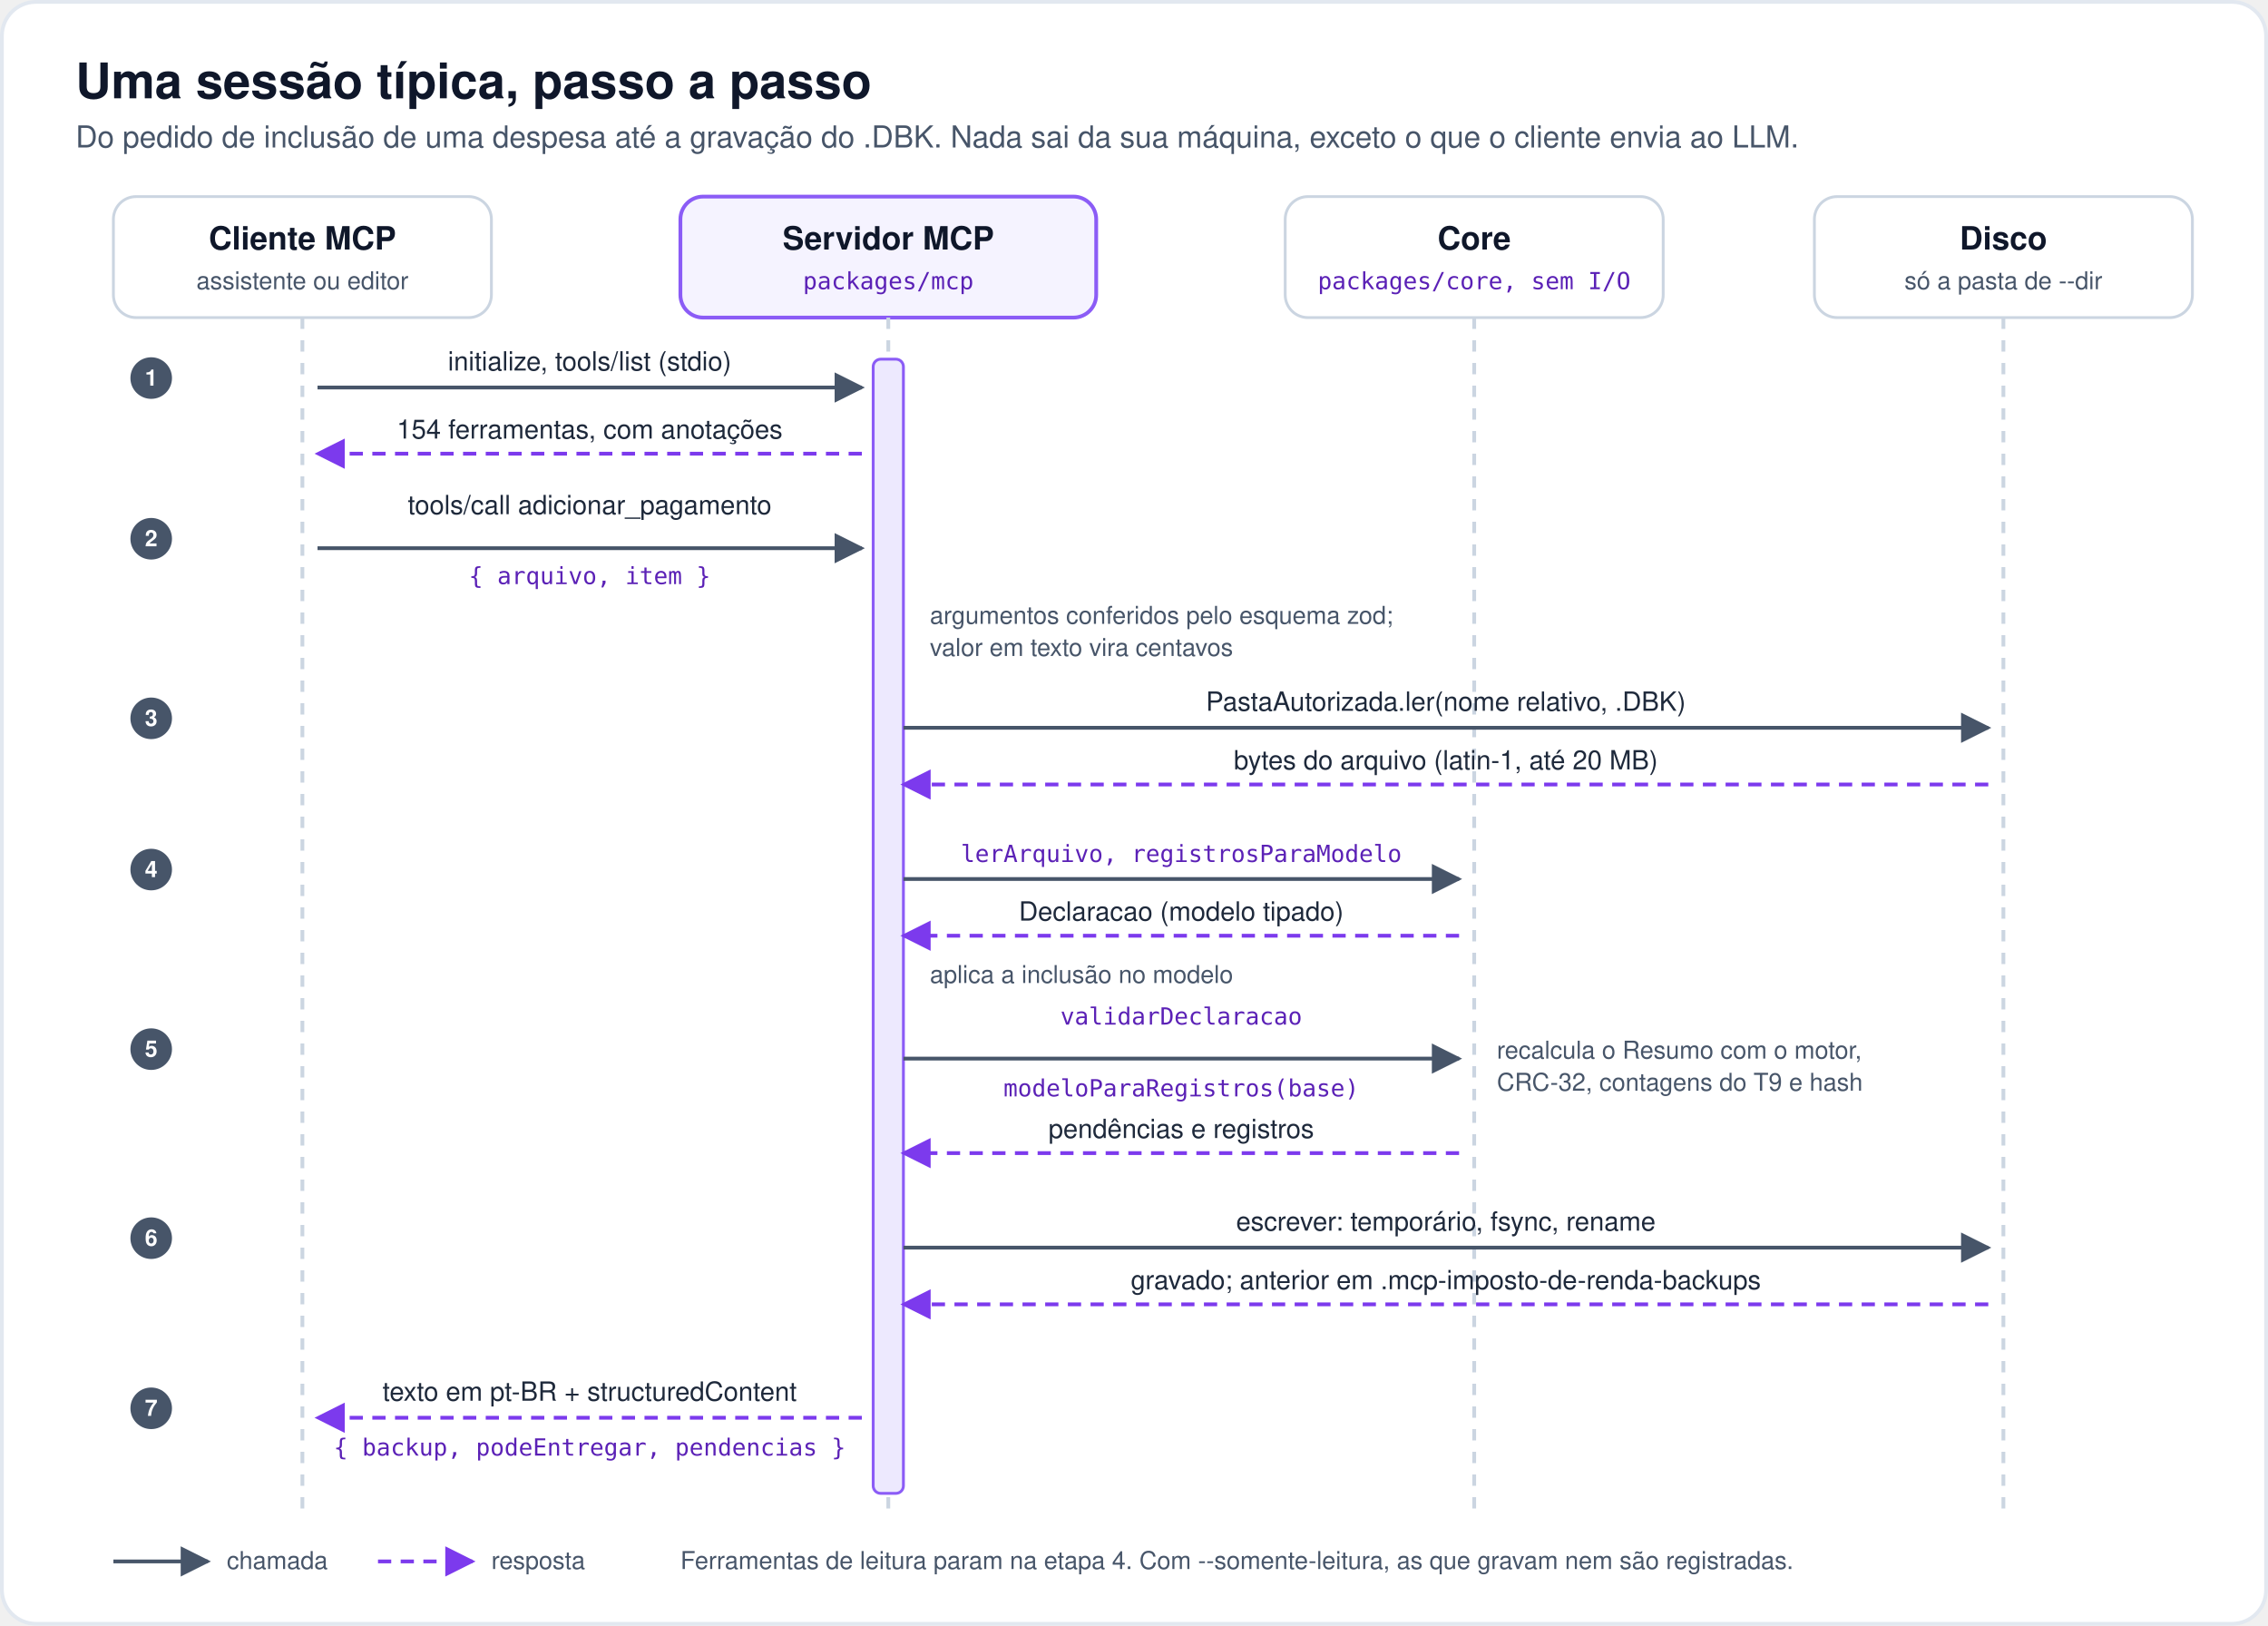
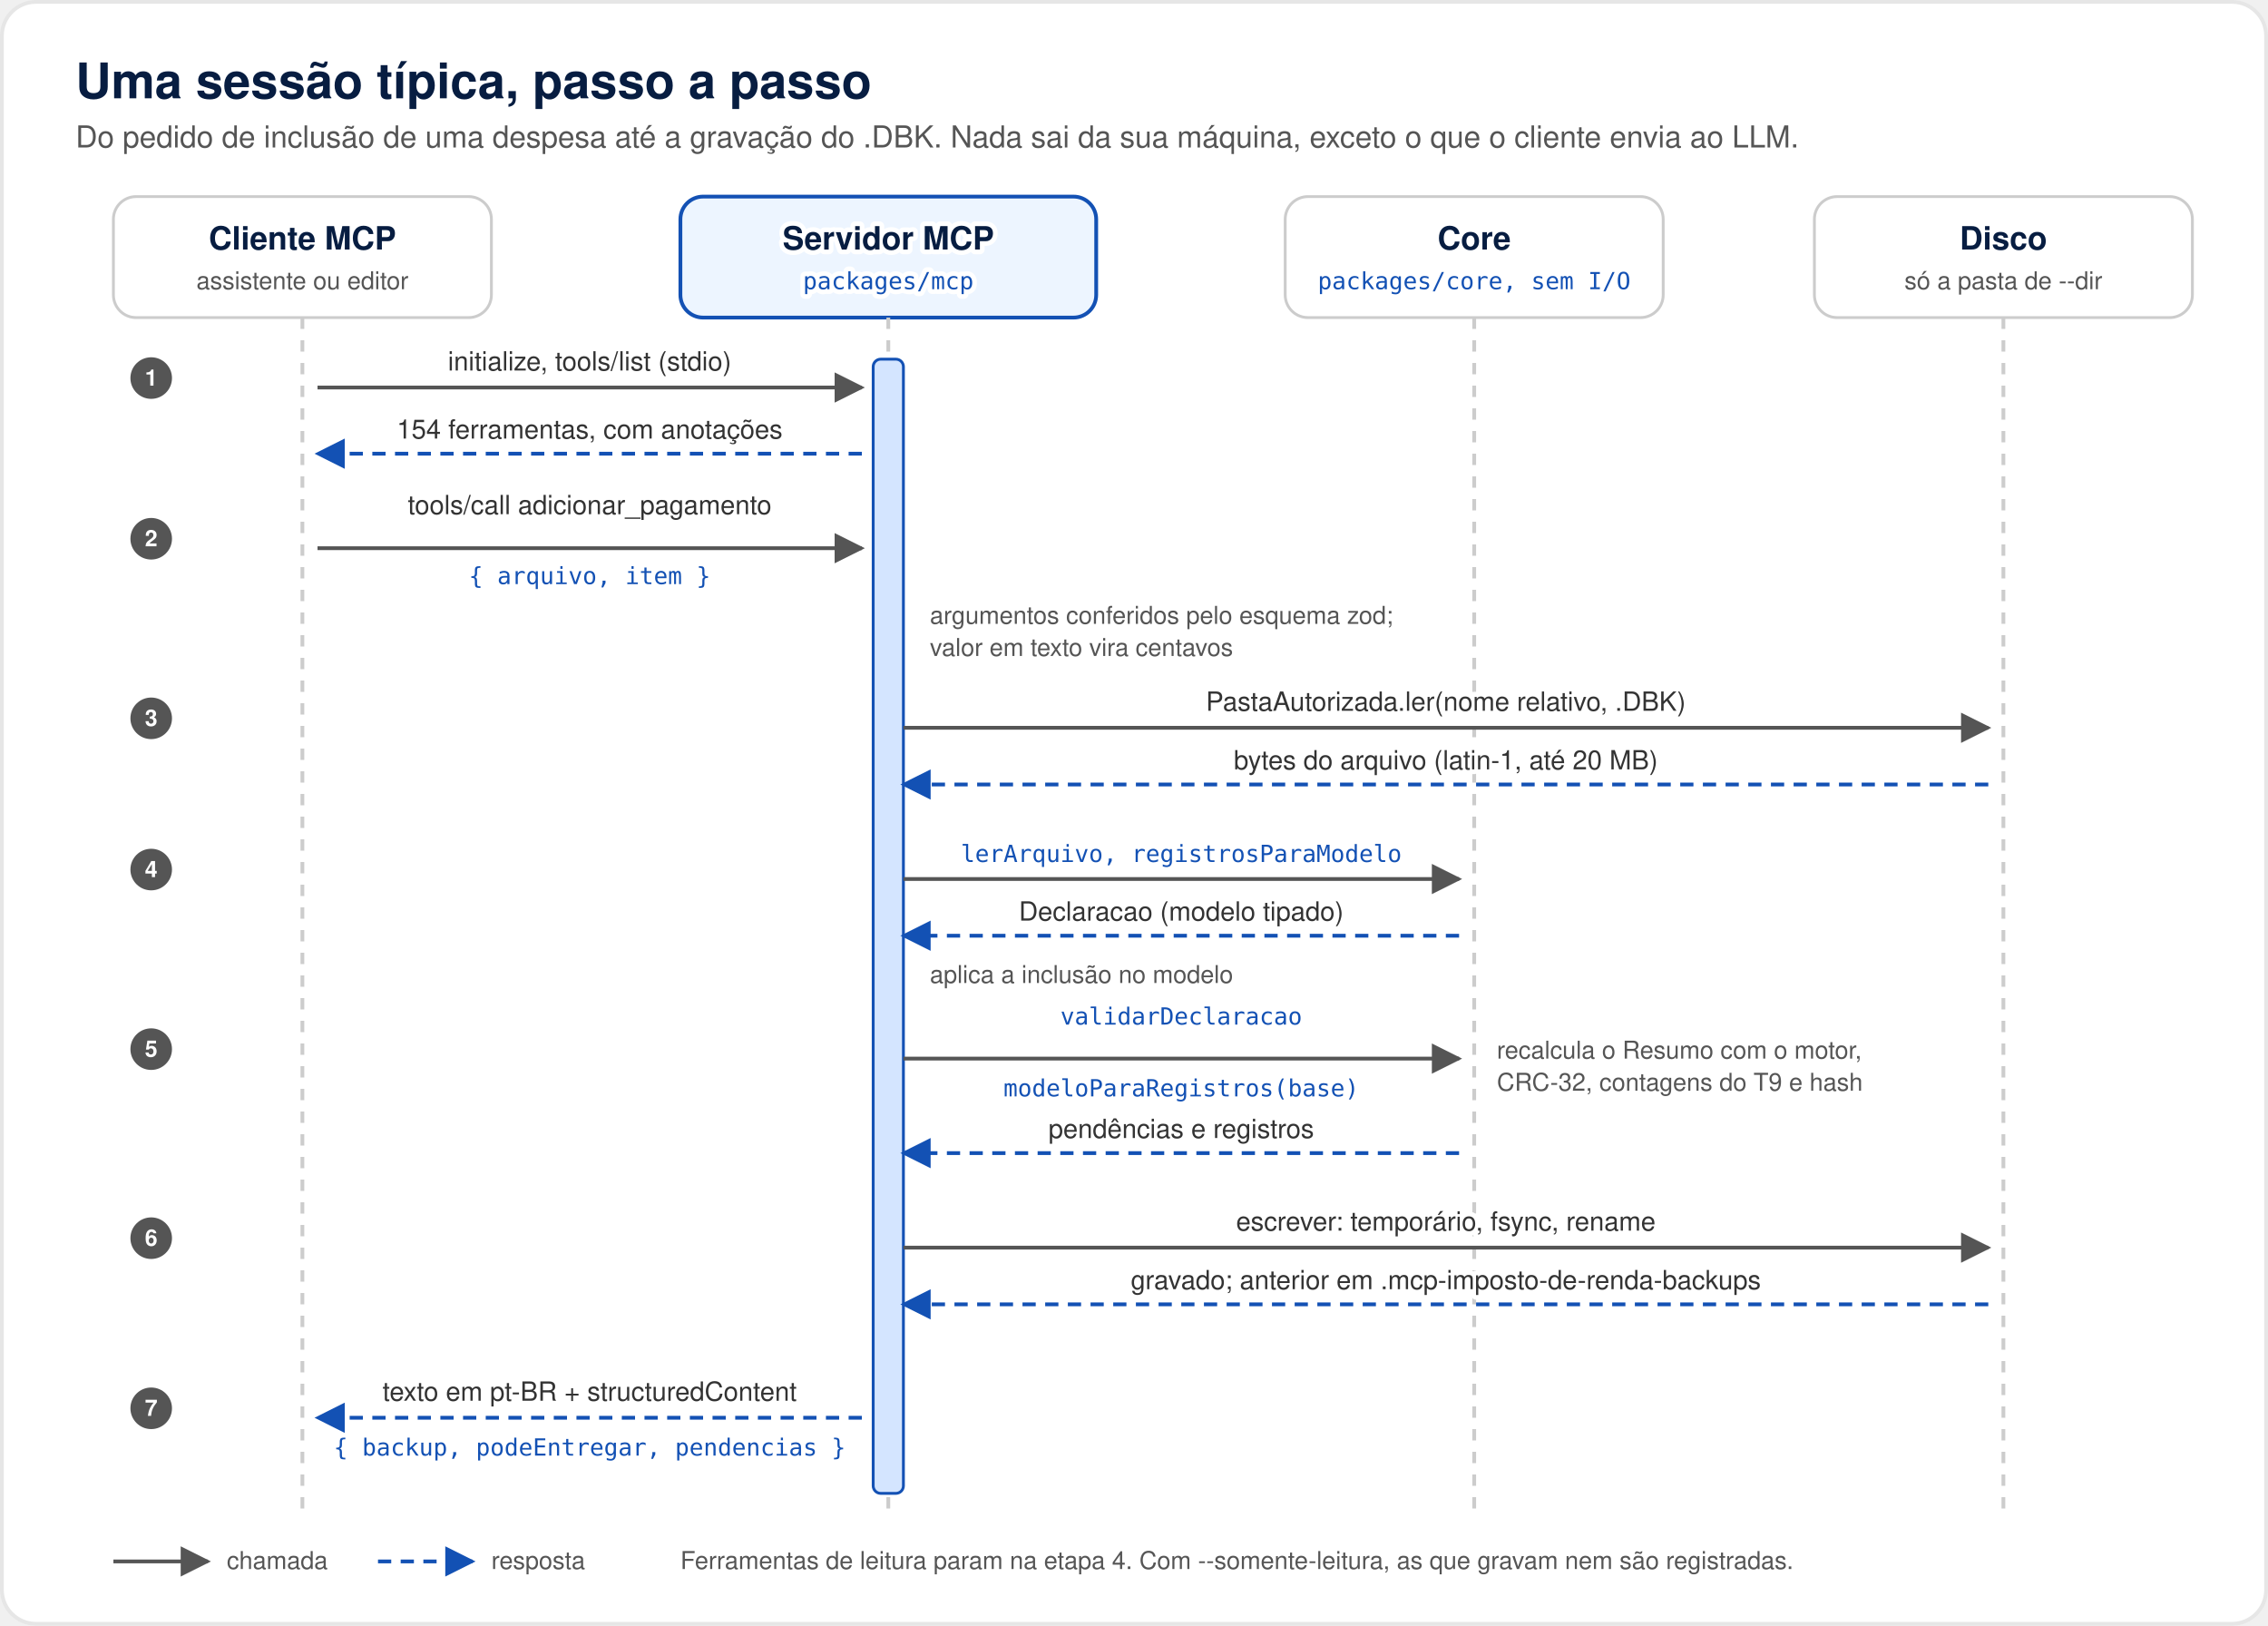
- <svg xmlns="http://www.w3.org/2000/svg" fill="#0F172A" width="1200" height="860" viewBox="0 0 1200 860" role="img" aria-labelledby="t d">
+ <svg xmlns="http://www.w3.org/2000/svg" fill="#071D41" width="1200" height="860" viewBox="0 0 1200 860" role="img" aria-labelledby="t d">
  <defs>
    <marker id="a" viewBox="0 0 10 10" refX="9" refY="5" markerWidth="8" markerHeight="8" orient="auto-start-reverse">
-       <path d="M0 0L10 5L0 10z" fill="#475569" />
+       <path d="M0 0L10 5L0 10z" fill="#555555" />
    </marker>
    <marker id="p" viewBox="0 0 10 10" refX="9" refY="5" markerWidth="8" markerHeight="8" orient="auto-start-reverse">
-       <path d="M0 0L10 5L0 10z" fill="#7C3AED" />
+       <path d="M0 0L10 5L0 10z" fill="#1351B4" />
    </marker>
  </defs>
  <style>
-     text{font-family:-apple-system,BlinkMacSystemFont,"Segoe UI",Helvetica,Arial,sans-serif}
+     text{font-family:Rawline,Raleway,"Avenir Next","Segoe UI",Helvetica,Arial,sans-serif}
+     text{paint-order:stroke;stroke:#FFFFFF;stroke-width:5px;stroke-linejoin:round}
    .h{font-size:26px;font-weight:700}
-     .sub{font-size:16px;fill:#475569}
+     .sub{font-size:16px;fill:#555555}
    .b{font-size:17px;font-weight:700}
-     .xs{font-size:13px;fill:#475569}
-     .s{font-size:14px;fill:#1E293B}
-     .m{font-family:ui-monospace,SFMono-Regular,Menlo,Consolas,monospace;font-size:12.5px;fill:#5B21B6}
-     .n{font-size:12px;font-weight:700;fill:#FFFFFF}
-     .vida{stroke:#CBD5E1;stroke-width:2;stroke-dasharray:6 6}
-     .ida{stroke:#475569;stroke-width:2;fill:none}
-     .volta{stroke:#7C3AED;stroke-width:2;fill:none;stroke-dasharray:7 5}
-     .box{fill:#FFFFFF;stroke:#CBD5E1;stroke-width:1.5}
-     .acc{fill:#F5F3FF;stroke:#8B5CF6;stroke-width:2}
-     .act{fill:#EDE9FE;stroke:#8B5CF6;stroke-width:1.5}
+     .xs{font-size:13px;fill:#555555}
+     .s{font-size:14px;fill:#333333}
+     .m{font-family:ui-monospace,SFMono-Regular,Menlo,Consolas,monospace;font-size:12.5px;fill:#1351B4}
+     .n{font-size:12px;font-weight:700;fill:#FFFFFF;stroke:none}
+     .vida{stroke:#CCCCCC;stroke-width:2;stroke-dasharray:6 6}
+     .ida{stroke:#555555;stroke-width:2;fill:none}
+     .volta{stroke:#1351B4;stroke-width:2;fill:none;stroke-dasharray:7 5}
+     .box{fill:#FFFFFF;stroke:#CCCCCC;stroke-width:1.5}
+     .acc{fill:#EDF5FF;stroke:#1351B4;stroke-width:2}
+     .act{fill:#D4E5FF;stroke:#1351B4;stroke-width:1.5}
  </style>
-   <rect x="1" y="1" width="1198" height="858" rx="18" fill="#FFFFFF" stroke="#E2E8F0" stroke-width="2" />
+   <rect x="1" y="1" width="1198" height="858" rx="18" fill="#FFFFFF" stroke="#E6E6E6" stroke-width="2" />
  <text x="40" y="52" class="h">Uma sessão típica, passo a passo</text>
  <text x="40" y="78" class="sub">Do pedido de inclusão de uma despesa até a gravação do .DBK. Nada sai da sua máquina, exceto o que o cliente envia ao LLM.</text>
  <rect x="60" y="104" width="200" height="64" rx="12" class="box" />
  <text x="160" y="132" class="b" text-anchor="middle">Cliente MCP</text>
  <text x="160" y="153" class="xs" text-anchor="middle">assistente ou editor</text>
  <rect x="360" y="104" width="220" height="64" rx="12" class="acc" />
  <text x="470" y="132" class="b" text-anchor="middle">Servidor MCP</text>
  <text x="470" y="153" class="m" text-anchor="middle">packages/mcp</text>
  <rect x="680" y="104" width="200" height="64" rx="12" class="box" />
  <text x="780" y="132" class="b" text-anchor="middle">Core</text>
  <text x="780" y="153" class="m" text-anchor="middle">packages/core, sem I/O</text>
  <rect x="960" y="104" width="200" height="64" rx="12" class="box" />
  <text x="1060" y="132" class="b" text-anchor="middle">Disco</text>
  <text x="1060" y="153" class="xs" text-anchor="middle">só a pasta de --dir</text>
  <path d="M160 168V800" class="vida" />
  <path d="M470 168V800" class="vida" />
  <path d="M780 168V800" class="vida" />
  <path d="M1060 168V800" class="vida" />
  <rect x="462" y="190" width="16" height="600" rx="4" class="act" />
-   <circle cx="80" cy="200" r="11" fill="#475569" />
+   <circle cx="80" cy="200" r="11" fill="#555555" />
  <text x="80" y="204" class="n" text-anchor="middle">1</text>
  <path d="M168 205H456" class="ida" marker-end="url(#a)" />
  <text x="312" y="196" class="s" text-anchor="middle">initialize, tools/list (stdio)</text>
  <path d="M456 240H168" class="volta" marker-end="url(#p)" />
  <text x="312" y="232" class="s" text-anchor="middle">154 ferramentas, com anotações</text>
-   <circle cx="80" cy="285" r="11" fill="#475569" />
+   <circle cx="80" cy="285" r="11" fill="#555555" />
  <text x="80" y="289" class="n" text-anchor="middle">2</text>
  <path d="M168 290H456" class="ida" marker-end="url(#a)" />
  <text x="312" y="272" class="s" text-anchor="middle">tools/call adicionar_pagamento</text>
  <text x="312" y="309" class="m" text-anchor="middle">{ arquivo, item }</text>
  <text x="492" y="330" class="xs">argumentos conferidos pelo esquema zod;</text>
  <text x="492" y="347" class="xs">valor em texto vira centavos</text>
-   <circle cx="80" cy="380" r="11" fill="#475569" />
+   <circle cx="80" cy="380" r="11" fill="#555555" />
  <text x="80" y="384" class="n" text-anchor="middle">3</text>
  <path d="M478 385H1052" class="ida" marker-end="url(#a)" />
  <text x="765" y="376" class="s" text-anchor="middle">PastaAutorizada.ler(nome relativo, .DBK)</text>
  <path d="M1052 415H478" class="volta" marker-end="url(#p)" />
  <text x="765" y="407" class="s" text-anchor="middle">bytes do arquivo (latin-1, até 20 MB)</text>
-   <circle cx="80" cy="460" r="11" fill="#475569" />
+   <circle cx="80" cy="460" r="11" fill="#555555" />
  <text x="80" y="464" class="n" text-anchor="middle">4</text>
  <path d="M478 465H772" class="ida" marker-end="url(#a)" />
  <text x="625" y="456" class="m" text-anchor="middle">lerArquivo, registrosParaModelo</text>
  <path d="M772 495H478" class="volta" marker-end="url(#p)" />
  <text x="625" y="487" class="s" text-anchor="middle">Declaracao (modelo tipado)</text>
  <text x="492" y="520" class="xs">aplica a inclusão no modelo</text>
-   <circle cx="80" cy="555" r="11" fill="#475569" />
+   <circle cx="80" cy="555" r="11" fill="#555555" />
  <text x="80" y="559" class="n" text-anchor="middle">5</text>
  <path d="M478 560H772" class="ida" marker-end="url(#a)" />
  <text x="625" y="542" class="m" text-anchor="middle">validarDeclaracao</text>
  <text x="625" y="580" class="m" text-anchor="middle">modeloParaRegistros(base)</text>
  <path d="M772 610H478" class="volta" marker-end="url(#p)" />
  <text x="625" y="602" class="s" text-anchor="middle">pendências e registros</text>
  <text x="792" y="560" class="xs">recalcula o Resumo com o motor,</text>
  <text x="792" y="577" class="xs">CRC-32, contagens do T9 e hash</text>
-   <circle cx="80" cy="655" r="11" fill="#475569" />
+   <circle cx="80" cy="655" r="11" fill="#555555" />
  <text x="80" y="659" class="n" text-anchor="middle">6</text>
  <path d="M478 660H1052" class="ida" marker-end="url(#a)" />
  <text x="765" y="651" class="s" text-anchor="middle">escrever: temporário, fsync, rename</text>
  <path d="M1052 690H478" class="volta" marker-end="url(#p)" />
  <text x="765" y="682" class="s" text-anchor="middle">gravado; anterior em .mcp-imposto-de-renda-backups</text>
-   <circle cx="80" cy="745" r="11" fill="#475569" />
+   <circle cx="80" cy="745" r="11" fill="#555555" />
  <text x="80" y="749" class="n" text-anchor="middle">7</text>
  <path d="M456 750H168" class="volta" marker-end="url(#p)" />
  <text x="312" y="741" class="s" text-anchor="middle">texto em pt-BR + structuredContent</text>
  <text x="312" y="770" class="m" text-anchor="middle">{ backup, podeEntregar, pendencias }</text>
  <path d="M60 826H110" class="ida" marker-end="url(#a)" />
  <text x="120" y="830" class="xs">chamada</text>
  <path d="M200 826H250" class="volta" marker-end="url(#p)" />
  <text x="260" y="830" class="xs">resposta</text>
  <text x="360" y="830" class="xs">Ferramentas de leitura param na etapa 4. Com --somente-leitura, as que gravam nem são registradas.</text>
</svg>
